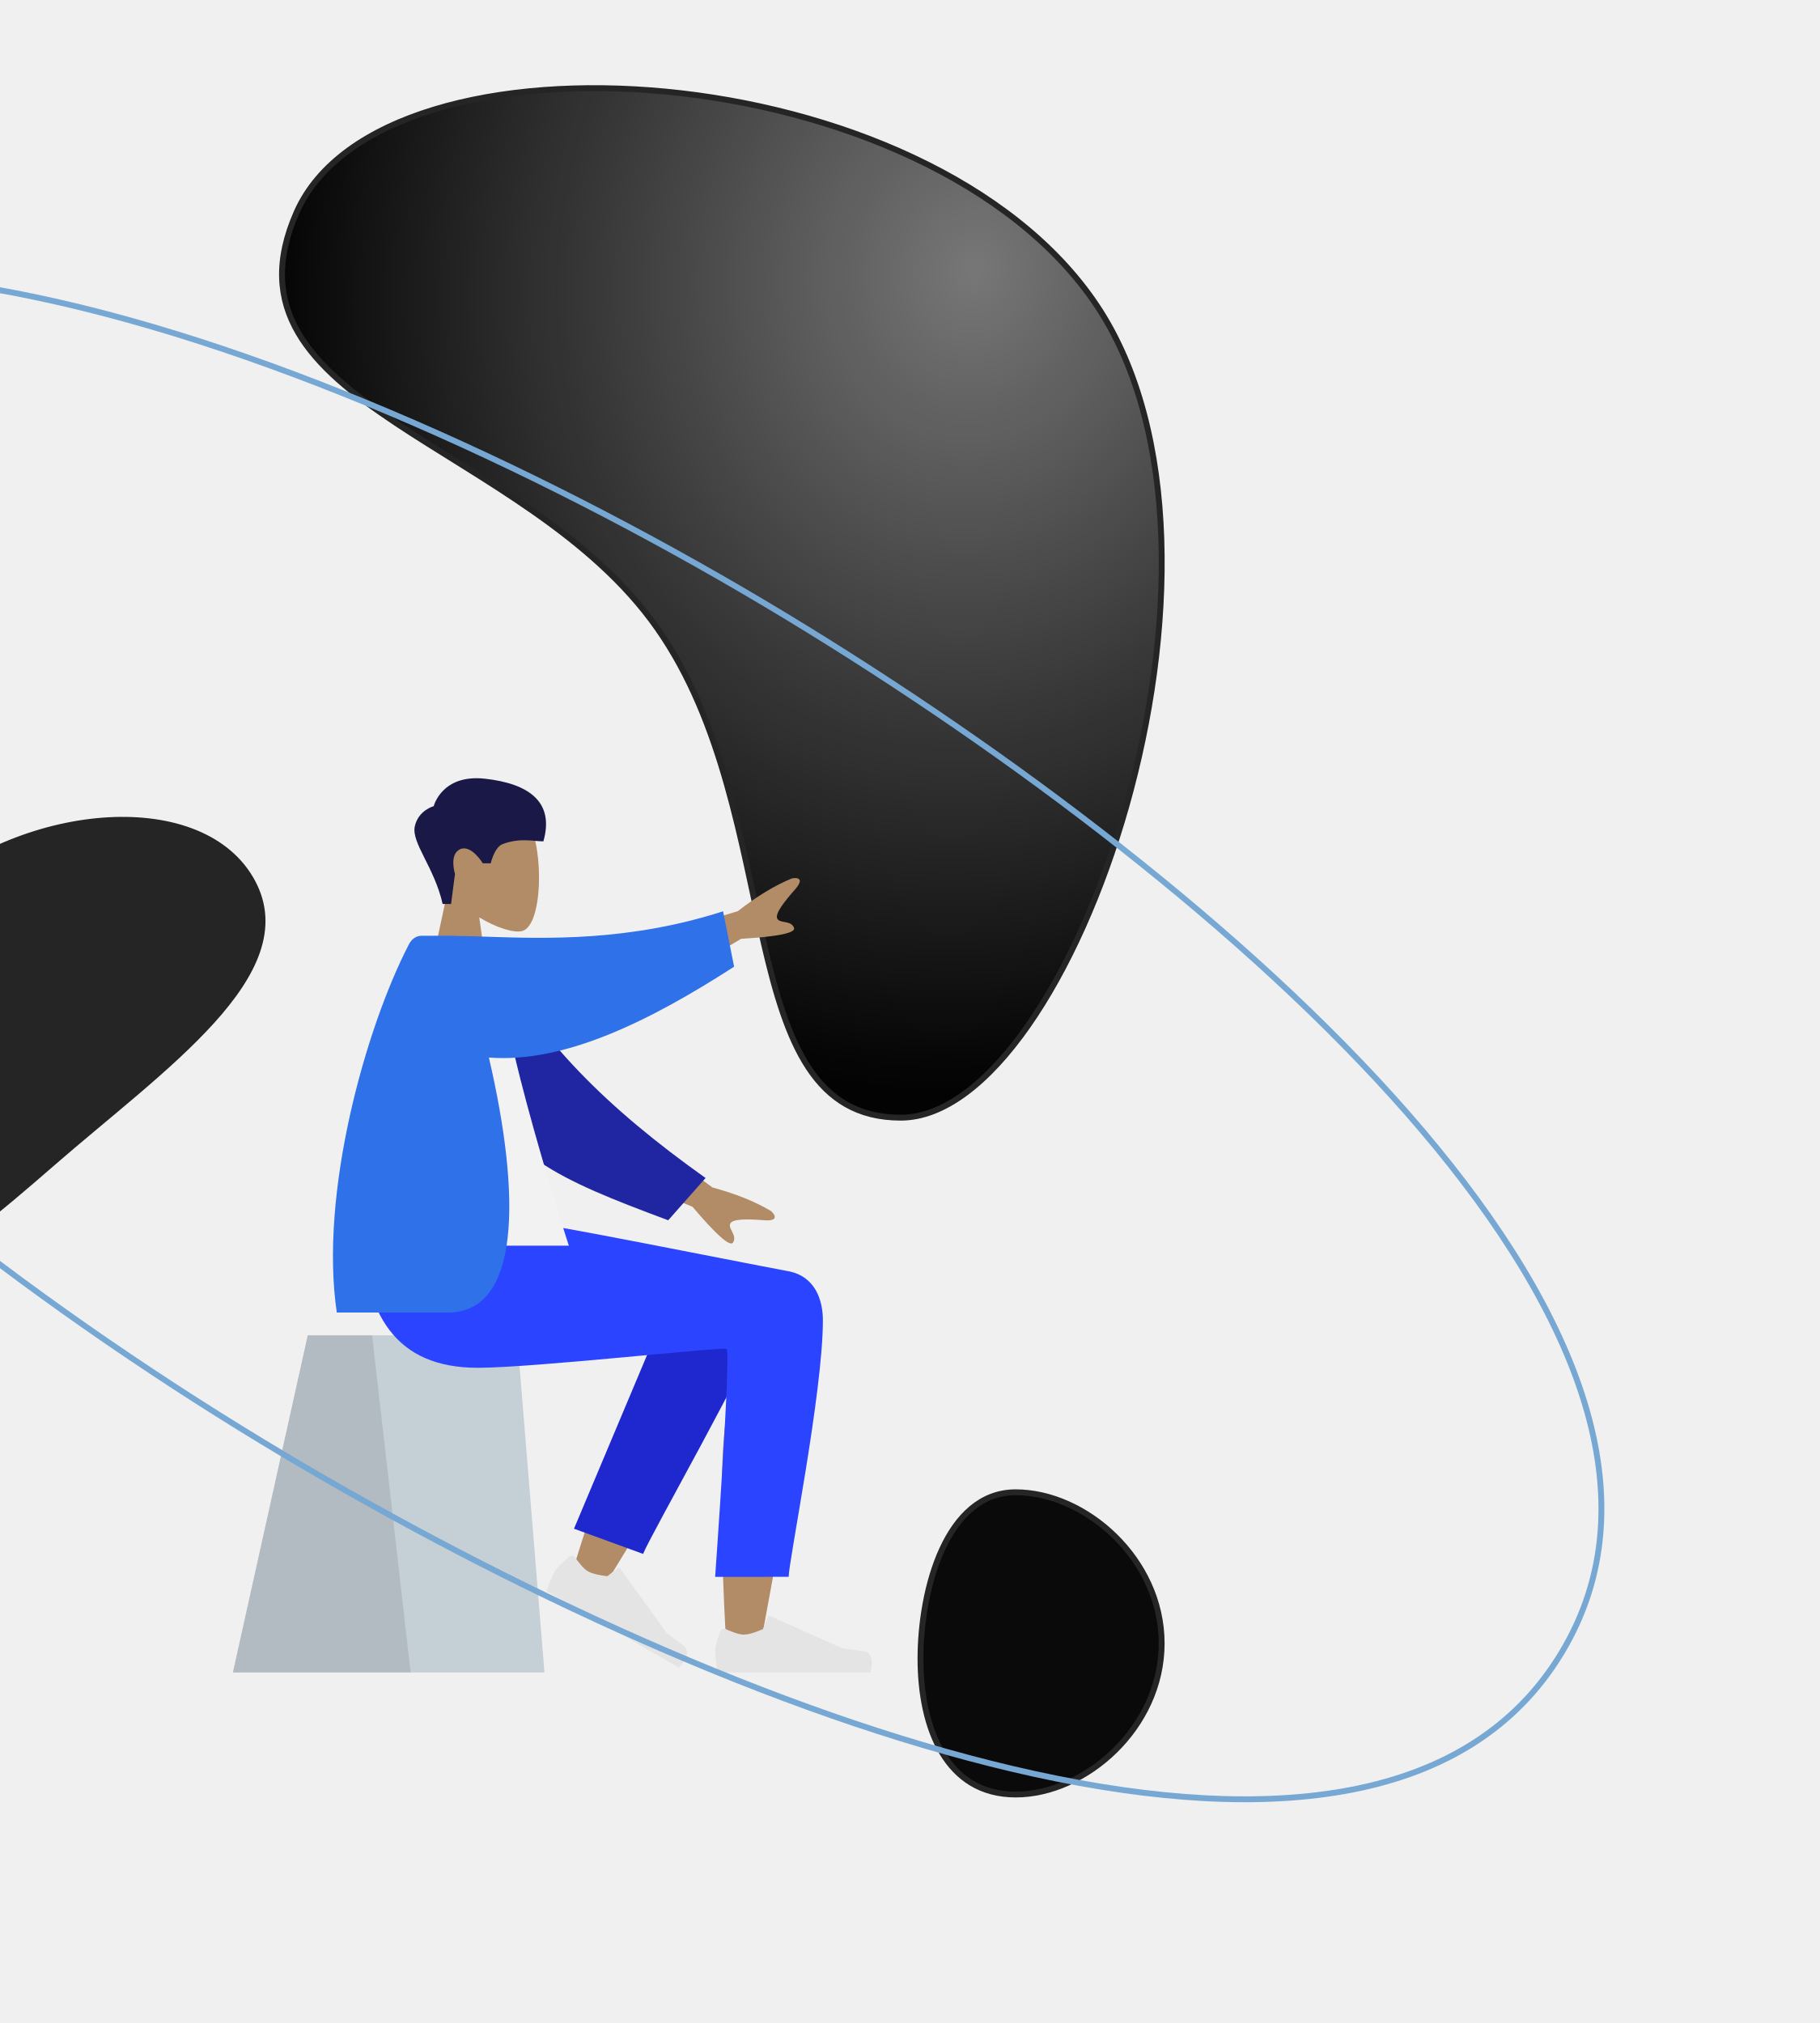
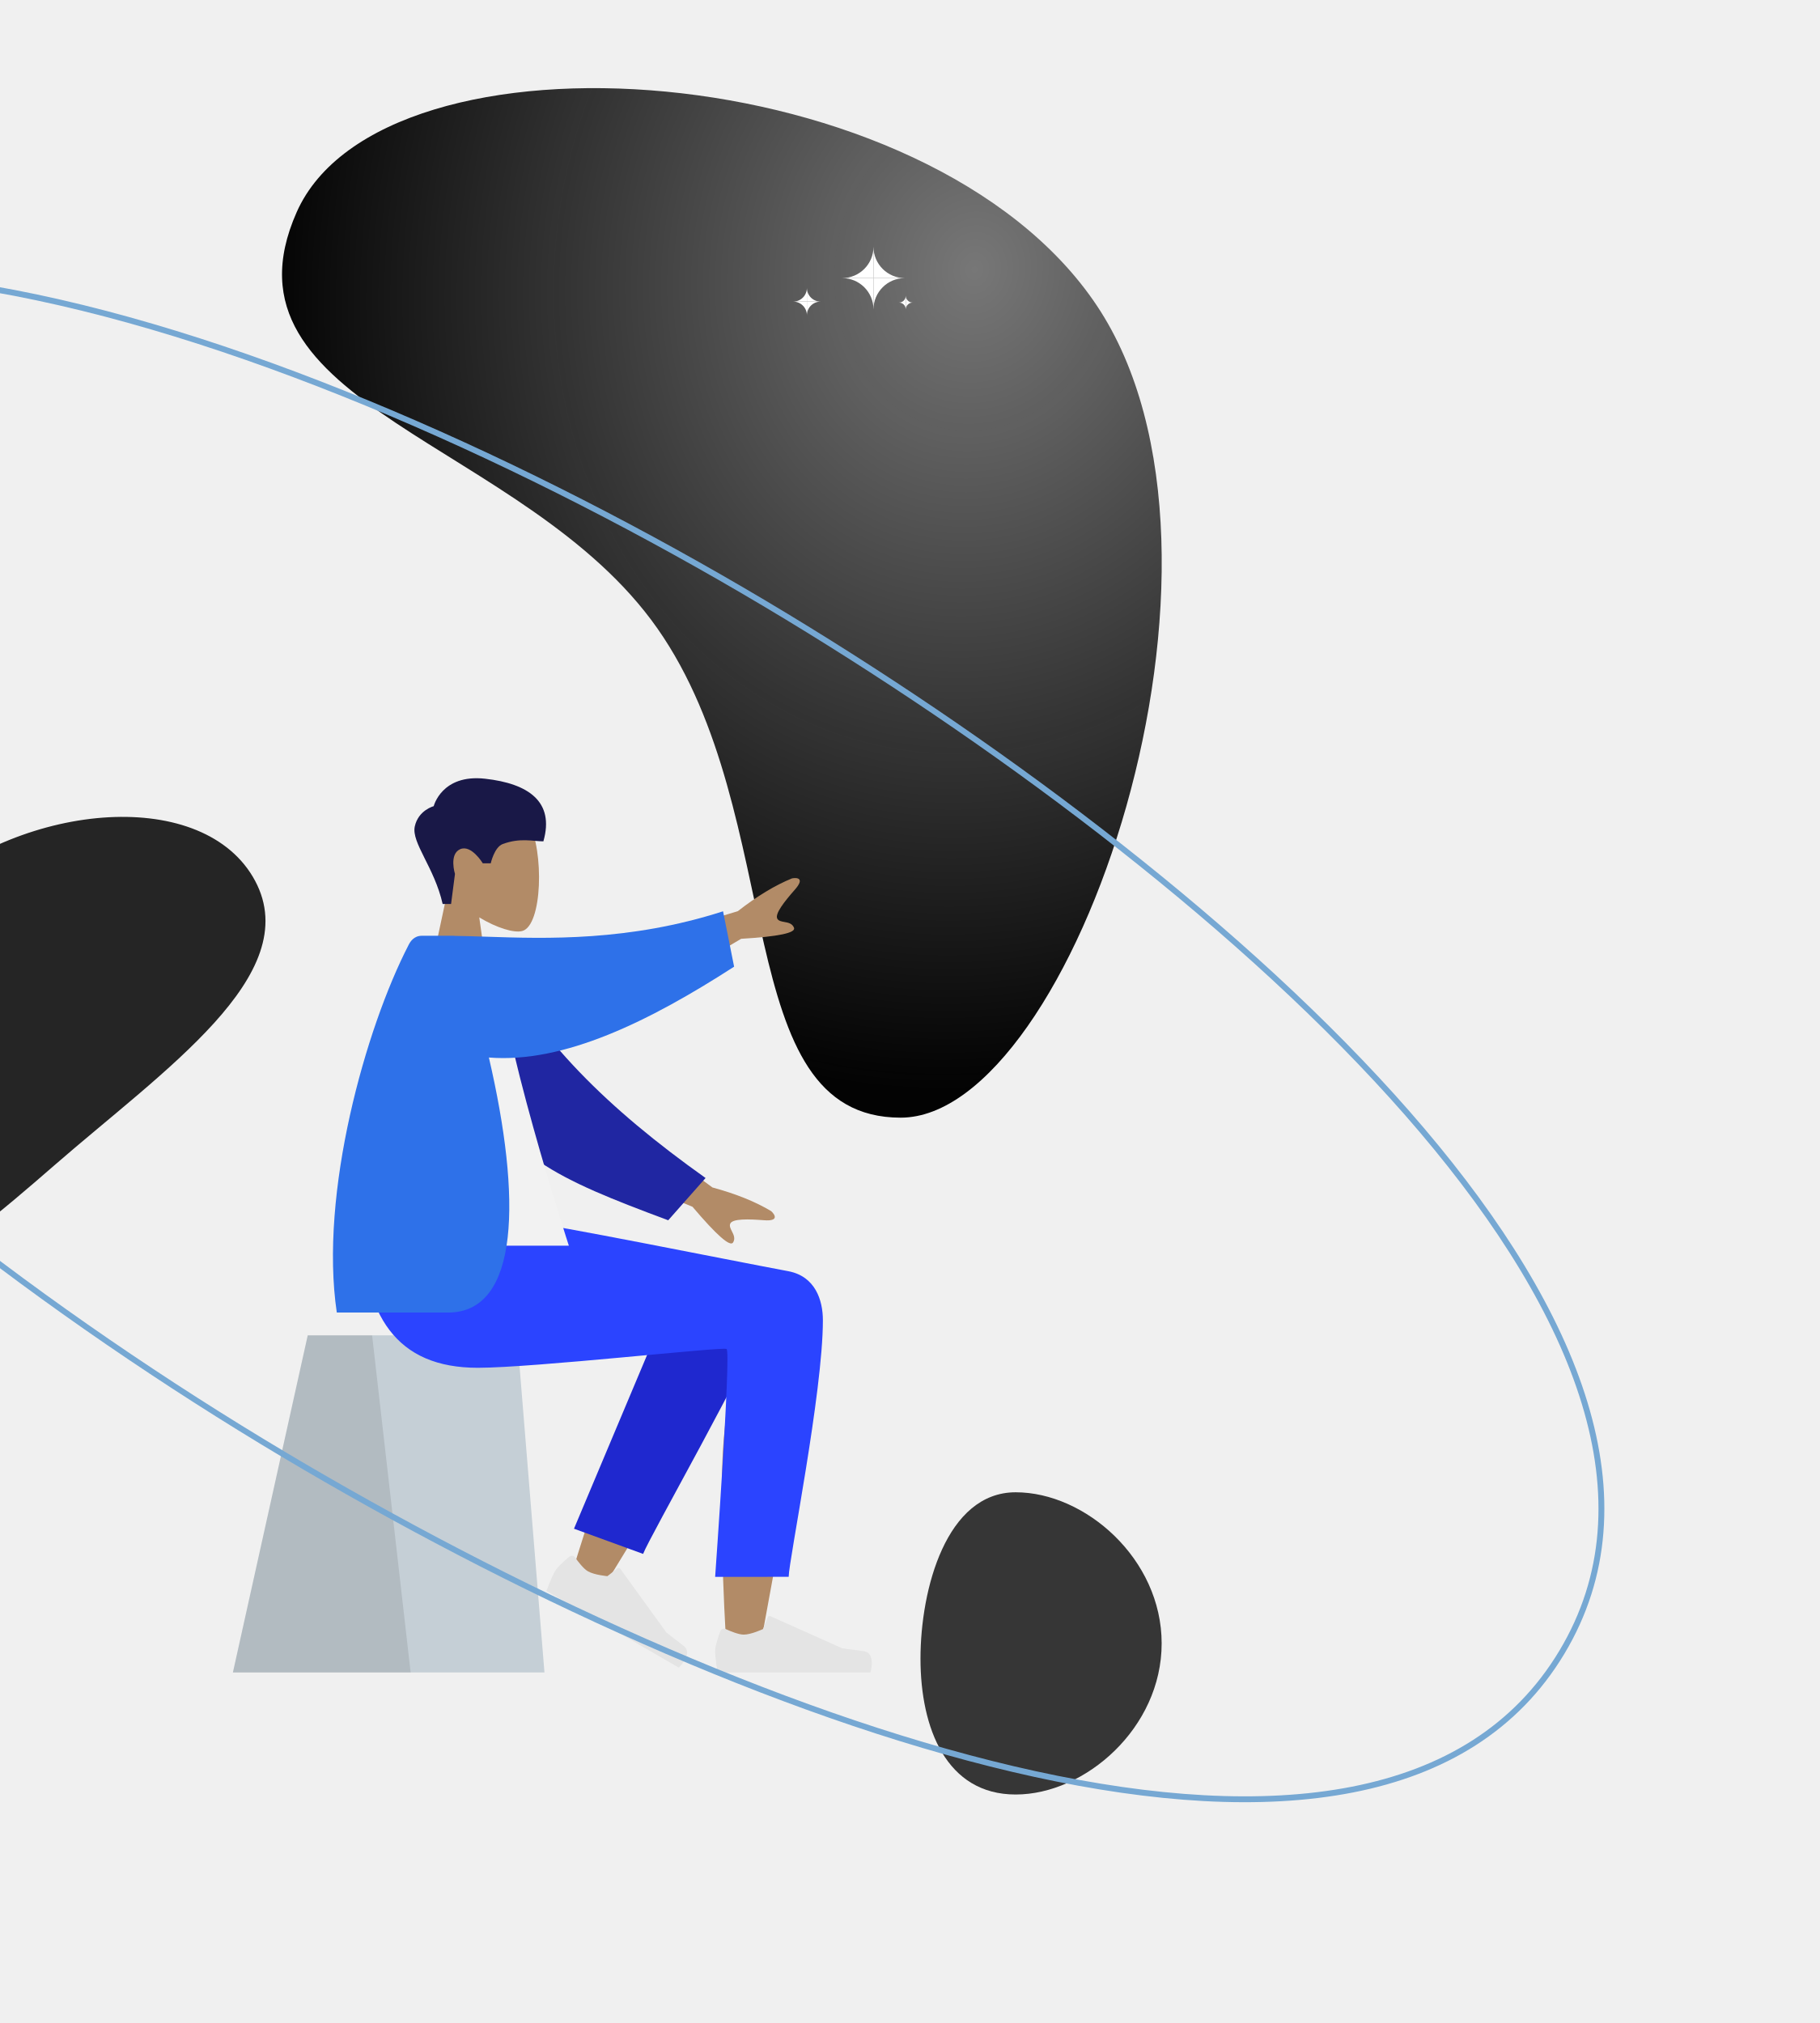
<svg xmlns="http://www.w3.org/2000/svg" width="929" height="1033" viewBox="0 0 929 1033" fill="none">
-   <path fill-rule="evenodd" clip-rule="evenodd" d="M151.467 108.371C195.335 9.229 474.241 27.374 560.058 156.076C645.875 284.778 547.798 570.706 459.882 570.706C371.966 570.706 402.986 417 335.716 320.963C268.446 224.925 107.6 207.513 151.467 108.371Z" fill="url(#paint0_radial_421_151)" stroke="#252525" stroke-width="3" />
+   <path fill-rule="evenodd" clip-rule="evenodd" d="M151.467 108.371C195.335 9.229 474.241 27.374 560.058 156.076C645.875 284.778 547.798 570.706 459.882 570.706C371.966 570.706 402.986 417 335.716 320.963C268.446 224.925 107.6 207.513 151.467 108.371Z" fill="url(#paint0_radial_458_153)" />
  <path fill-rule="evenodd" clip-rule="evenodd" d="M-97.649 631.151C-72.786 677.725 -29.222 642.624 26.788 593.902C82.797 545.18 153.81 497.078 128.946 450.503C104.082 403.928 14.754 409.878 -41.255 458.6C-97.264 507.322 -122.513 584.576 -97.649 631.151Z" fill="#252525" stroke="#252525" stroke-width="3" />
-   <path fill-rule="evenodd" clip-rule="evenodd" d="M518.611 916.326C554.046 916.326 593.138 882.397 593.138 839.163C593.138 795.929 554.046 762 518.611 762C483.176 762 469.999 811.478 469.999 846.937C469.999 882.397 483.176 916.326 518.611 916.326Z" fill="#0A0A0A" stroke="#252525" stroke-width="3" />
+   <path fill-rule="evenodd" clip-rule="evenodd" d="M518.611 916.326C554.046 916.326 593.138 882.397 593.138 839.163C593.138 795.929 554.046 762 518.611 762C483.176 762 469.999 811.478 469.999 846.937C469.999 882.397 483.176 916.326 518.611 916.326Z" fill="#363636" />
  <path fill-rule="evenodd" clip-rule="evenodd" d="M244.711 468.447C253.669 473.865 262.471 476.483 266.602 475.414C276.962 472.734 277.915 434.703 269.899 419.71C261.883 404.717 220.673 398.182 218.596 427.888C217.875 438.198 222.189 447.399 228.563 454.907L217.134 508.363H250.334L244.711 468.447Z" fill="#B28B67" />
  <path fill-rule="evenodd" clip-rule="evenodd" d="M226.012 461.594C221.845 442.992 209.974 430.312 211.787 421.997C213.6 413.683 221.451 411.657 221.451 411.657C221.451 411.657 225.512 395.173 247.644 397.634C269.776 400.096 283.284 409.318 277.45 429.613C272.088 429.613 265.614 427.667 256.663 431.001C252.403 432.588 250.569 440.843 250.569 440.843H246.523C246.523 440.843 240.634 431.046 234.91 433.643C229.186 436.239 232.308 446.257 232.308 446.257L230.315 461.594H226.012Z" fill="#191847" />
  <path fill-rule="evenodd" clip-rule="evenodd" d="M157.127 681.875H263.996L277.999 854H118.916L157.127 681.875Z" fill="#C5CFD6" />
  <path fill-rule="evenodd" clip-rule="evenodd" d="M157.127 681.875H189.996L209.668 854H118.916L157.127 681.875Z" fill="black" fill-opacity="0.1" />
  <path fill-rule="evenodd" clip-rule="evenodd" d="M322.714 715.976C310.705 741.533 291.939 803.573 291.939 803.573L307.871 810.877C307.871 810.877 348.293 745.662 372.997 701.082C371.846 711.118 370.674 722.416 369.587 734.294C367.013 762.431 369.586 823.221 370.971 840.782C371.841 851.818 386.785 849.506 388.18 840.753C388.417 839.27 389.38 834.066 390.816 826.3C397.862 788.221 416.301 688.563 416.334 664.161C416.347 654.342 397.23 645.521 385.836 652.387C378.009 644.007 363.196 639.177 354.687 653.019C349.277 661.82 336.423 686.803 322.714 715.976Z" fill="#B28B67" />
  <path fill-rule="evenodd" clip-rule="evenodd" d="M293.078 780.605L347.758 650.626C360.857 629.482 397.584 654.928 393.117 667.192C382.975 695.034 331.396 785.17 328.375 793.465L293.078 780.605Z" fill="#1F28CF" />
  <path fill-rule="evenodd" clip-rule="evenodd" d="M293.646 795.278C292.967 794.321 291.626 794.098 290.724 794.844C288.489 796.695 284.685 800.027 283.394 802.27C281.523 805.522 279.014 812.386 279.014 812.386C282.773 814.564 346.583 851.532 346.583 851.532C346.583 851.532 354.244 844.32 348.97 840.336C343.697 836.352 340.266 833.616 340.266 833.616L316.712 801.052C316.381 800.595 315.74 800.501 315.294 800.846L310.134 804.832C310.134 804.832 303.466 804.248 300.182 802.345C297.966 801.062 295.207 797.476 293.646 795.278Z" fill="#E4E4E4" />
  <path fill-rule="evenodd" clip-rule="evenodd" d="M370.548 831.844C369.481 831.356 368.206 831.835 367.797 832.934C366.783 835.659 365.15 840.452 365.15 843.042C365.15 846.796 366.397 854 366.397 854C370.737 854 444.419 854 444.419 854C444.419 854 447.46 843.911 440.908 843.106C434.355 842.302 430.021 841.654 430.021 841.654L393.399 825.271C392.884 825.04 392.28 825.282 392.066 825.804L389.584 831.844C389.584 831.844 383.518 834.684 379.726 834.684C377.169 834.684 372.996 832.964 370.548 831.844Z" fill="#E4E4E4" />
  <path fill-rule="evenodd" clip-rule="evenodd" d="M420.165 674.148C420.165 711.026 402.712 797.047 402.701 805.167L365.15 805.196C365.15 805.196 373.394 690.062 370.997 688.822C368.599 687.581 272.71 698.429 243.951 698.429C202.481 698.429 185.325 672.187 183.933 623.575H266.084C282.811 625.371 370.059 643.03 402.461 649.1C416.333 651.699 420.165 663.989 420.165 674.148Z" fill="#2B44FF" />
  <path fill-rule="evenodd" clip-rule="evenodd" d="M376.715 465.279L324.281 481.074L337.668 503.452L378.436 479.377C397.467 478.24 406.459 476.356 405.412 473.727C404.529 471.509 402.427 471.132 400.492 470.784C398.984 470.513 397.576 470.26 396.924 469.169C395.435 466.679 400.656 460.197 405.873 454.259C411.09 448.32 406.915 448.043 404.394 448.52C395.723 452.052 386.496 457.639 376.715 465.279ZM363.774 606.351L319.648 573.837L309.894 598.033L353.59 616.215C365.948 630.782 372.858 636.854 374.321 634.432C375.554 632.39 374.59 630.479 373.702 628.718C373.01 627.347 372.365 626.067 372.84 624.888C373.926 622.195 382.227 622.479 390.093 623.086C397.959 623.693 395.667 620.181 393.77 618.446C385.741 613.623 375.742 609.592 363.774 606.351Z" fill="#B28B67" />
  <path fill-rule="evenodd" clip-rule="evenodd" d="M251.109 486.274C275.139 531.234 309.886 565.699 360.261 601.526L341.187 623.107C284.942 602.133 255.257 589.478 240.679 547C237.021 536.339 234.464 502.353 232.27 484.472L251.109 486.274Z" fill="#2026A2" />
  <path fill-rule="evenodd" clip-rule="evenodd" d="M183.934 636.068H290.45C290.45 636.068 254.259 525.309 253.474 484.031C253.447 482.628 250.865 480.156 249.723 480.48C237.192 484.031 222.905 477.824 222.905 477.824C197.653 518.577 188.92 568.751 183.934 636.068Z" fill="#F2F2F2" />
  <path fill-rule="evenodd" clip-rule="evenodd" d="M249.623 539.998C266.259 611.605 265.492 670.223 228.764 670.223H171.969C162.949 609.394 186.656 525.052 208.634 482.511C209.474 480.887 211.26 477.824 215.469 477.824H231.972C231.979 477.846 231.987 477.868 231.994 477.89C236.96 477.931 242.429 478.113 248.352 478.31C278.842 479.326 321.356 480.742 369.193 465.331L374.834 493.612C331.655 521.477 287.934 543.063 249.623 539.998Z" fill="#2E71E9" />
  <path d="M797.447 843.753C774.075 882.651 736.913 904.722 690.548 913.813C644.143 922.913 588.574 918.994 528.602 905.903C408.664 879.722 271.539 816.957 155.832 749.186C36.932 679.545 -88.119 586.169 -171.303 490.105C-212.898 442.07 -243.954 393.445 -258.587 346.851C-273.207 300.296 -271.421 255.833 -247.44 215.922C-223.459 176.01 -185.039 153.559 -137.069 144.612C-89.059 135.658 -31.546 140.25 30.394 154.425C154.266 182.773 295.42 249.349 412.729 321.637C526.889 391.984 646.684 483.591 726.107 577.199C765.821 624.006 795.37 671.23 809.121 716.476C822.86 761.681 820.819 804.855 797.447 843.753Z" stroke="#76A8D3" stroke-width="3" />
+   <path d="M462 142C453.163 142 446 149.163 446 158V142H462Z" fill="white" />
+   <path d="M446 158C446 149.163 438.837 142 430 142H446V158Z" fill="white" />
+   <path d="M446 126C446 134.837 453.163 142 462 142H446V126Z" fill="white" />
+   <path d="M430 142C438.837 142 446 134.837 446 126V142H430Z" fill="white" />
+   <path d="M466 154.5C464.067 154.5 462.5 156.067 462.5 158V154.5H466Z" fill="white" />
+   <path d="M462.5 158C462.5 156.067 460.933 154.5 459 154.5H462.5V158Z" fill="white" />
+   <path d="M462.5 151C462.5 152.933 464.067 154.5 466 154.5H462.5V151Z" fill="white" />
+   <path d="M459 154.5C460.933 154.5 462.5 152.933 462.5 151V154.5H459Z" fill="white" />
+   <path d="M419 154C415.134 154 412 157.134 412 161V154H419Z" fill="white" />
+   <path d="M412 161C412 157.134 408.866 154 405 154H412V161Z" fill="white" />
+   <path d="M412 147C412 150.866 415.134 154 419 154H412V147Z" fill="white" />
+   <path d="M405 154C408.866 154 412 150.866 412 147V154H405Z" fill="white" />
  <defs>
-     <radialGradient id="paint0_radial_421_151" cx="0" cy="0" r="1" gradientUnits="userSpaceOnUse" gradientTransform="translate(496 137) rotate(96.5794) scale(423.288 361.666)">
+     <radialGradient id="paint0_radial_458_153" cx="0" cy="0" r="1" gradientUnits="userSpaceOnUse" gradientTransform="translate(496 137) rotate(96.5794) scale(423.288 361.666)">
      <stop stop-color="#777777" />
      <stop offset="1" stop-opacity="0.99" />
    </radialGradient>
  </defs>
</svg>
